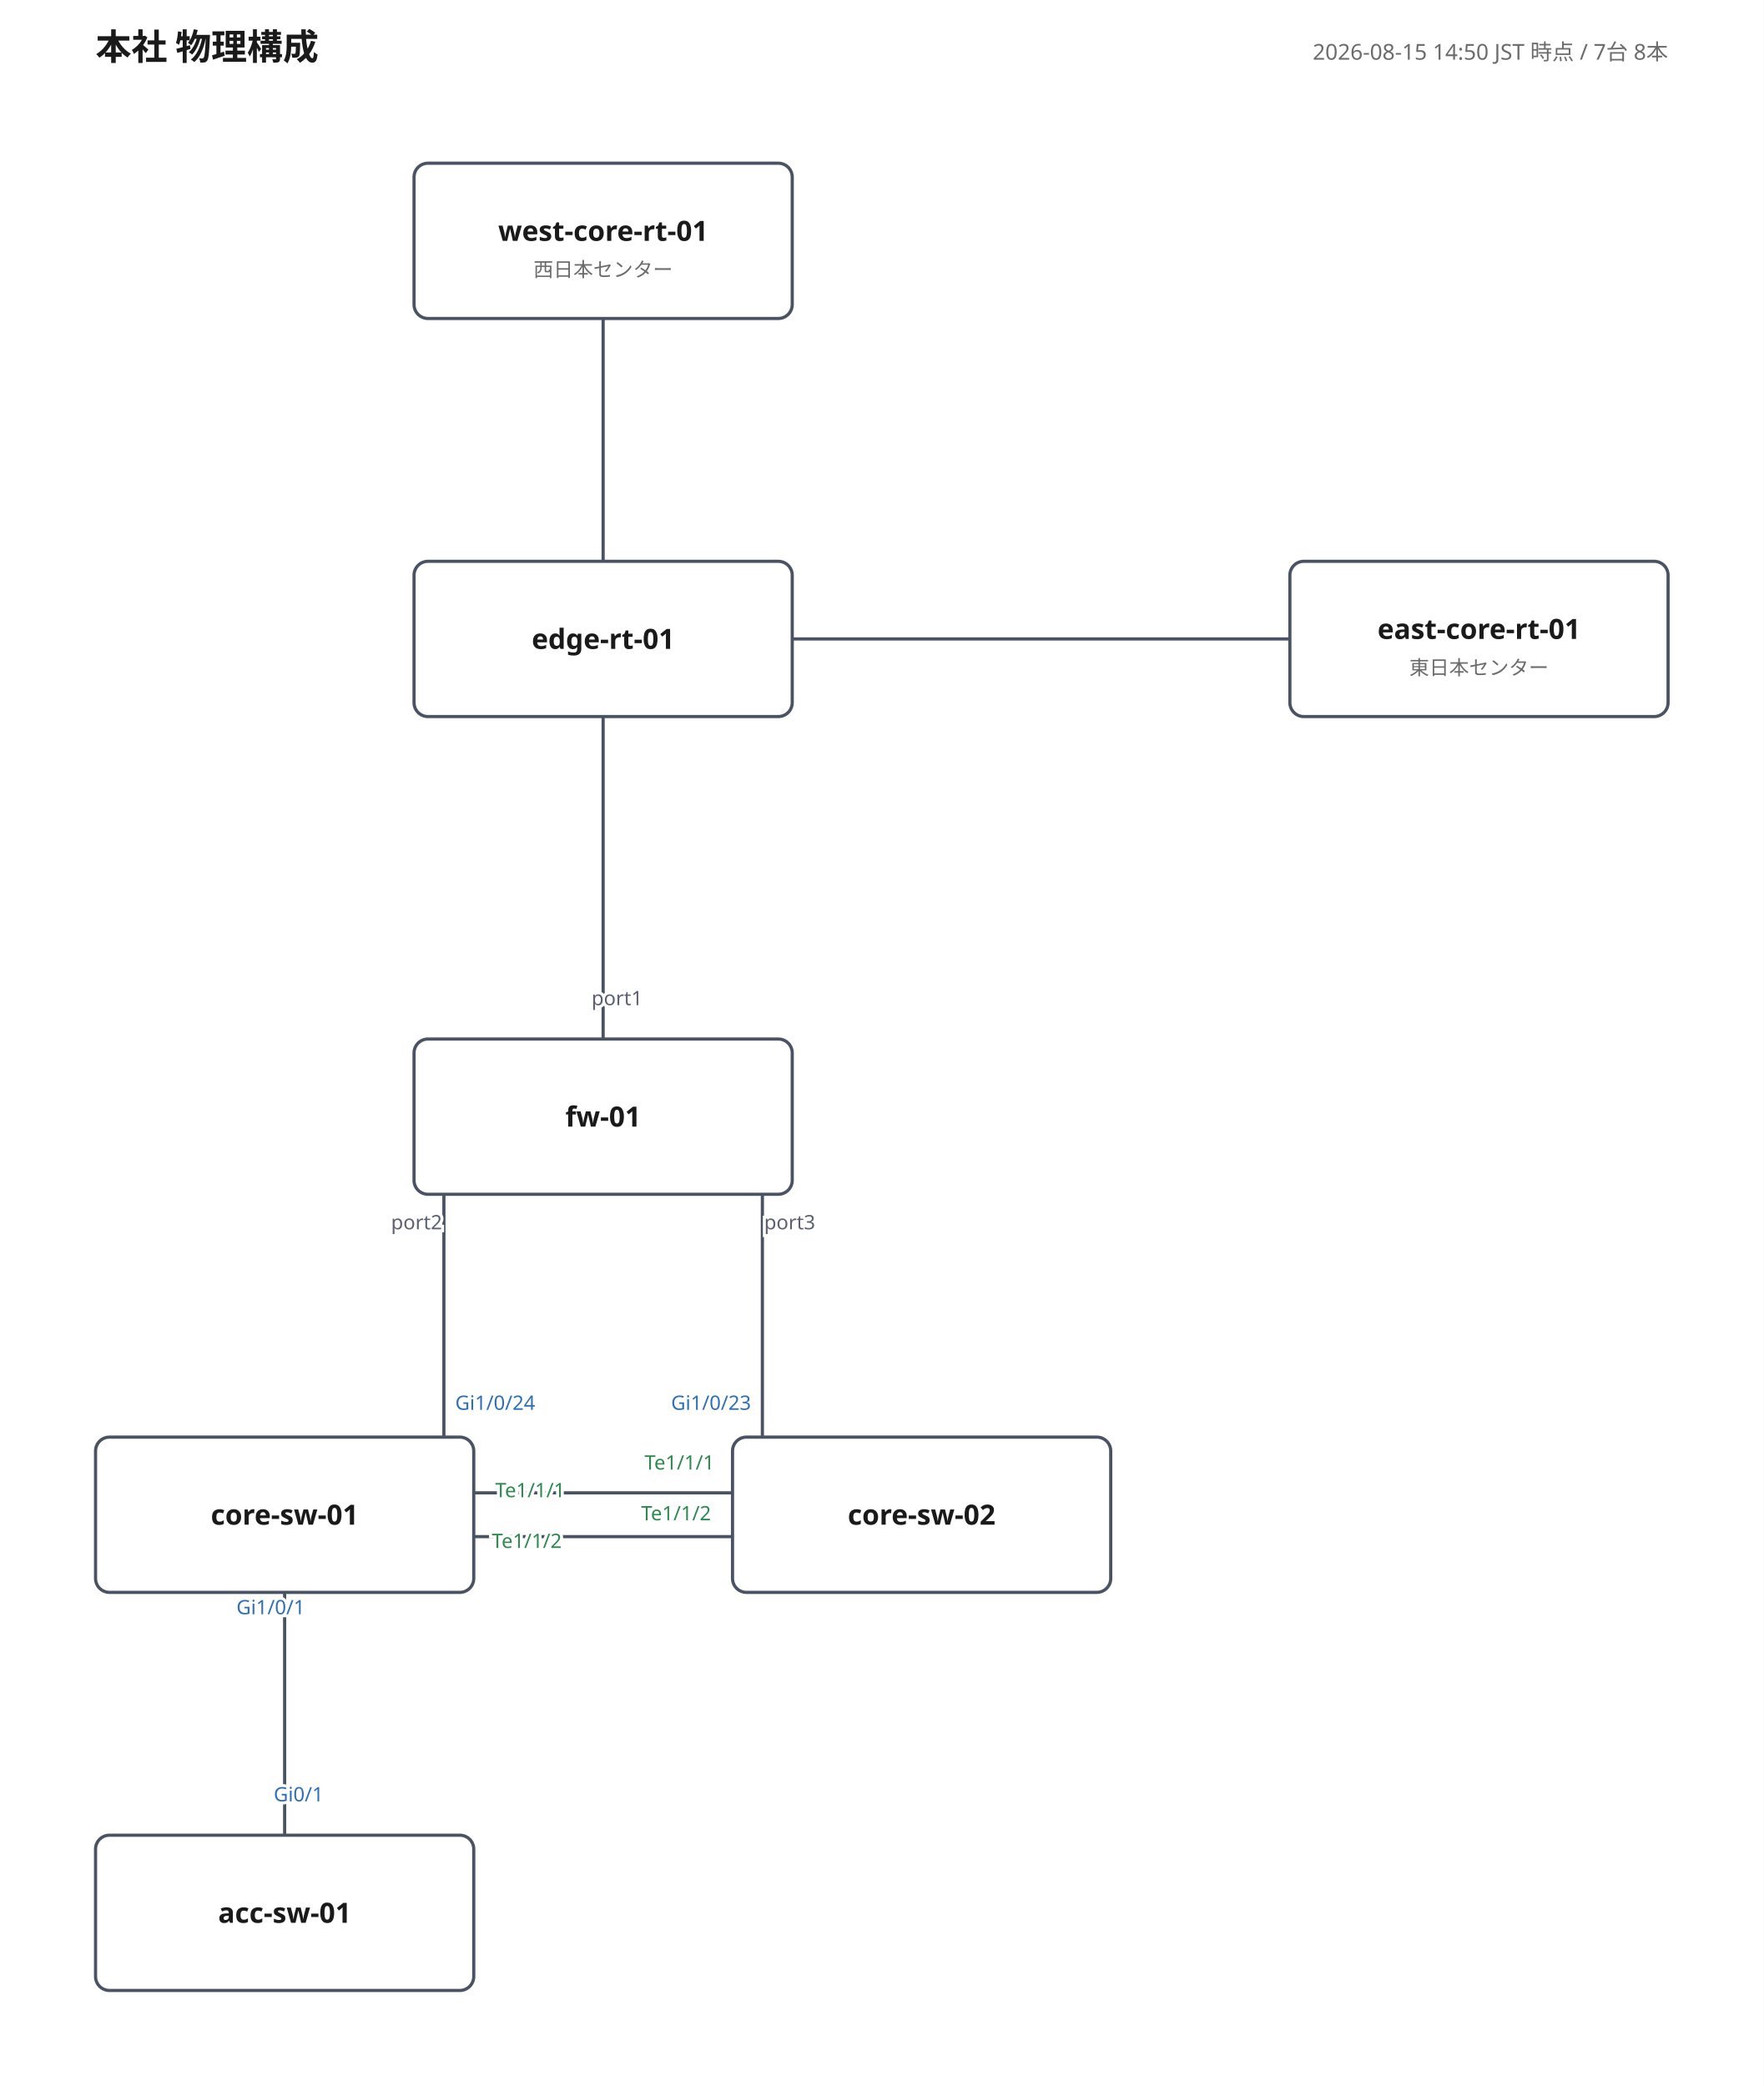
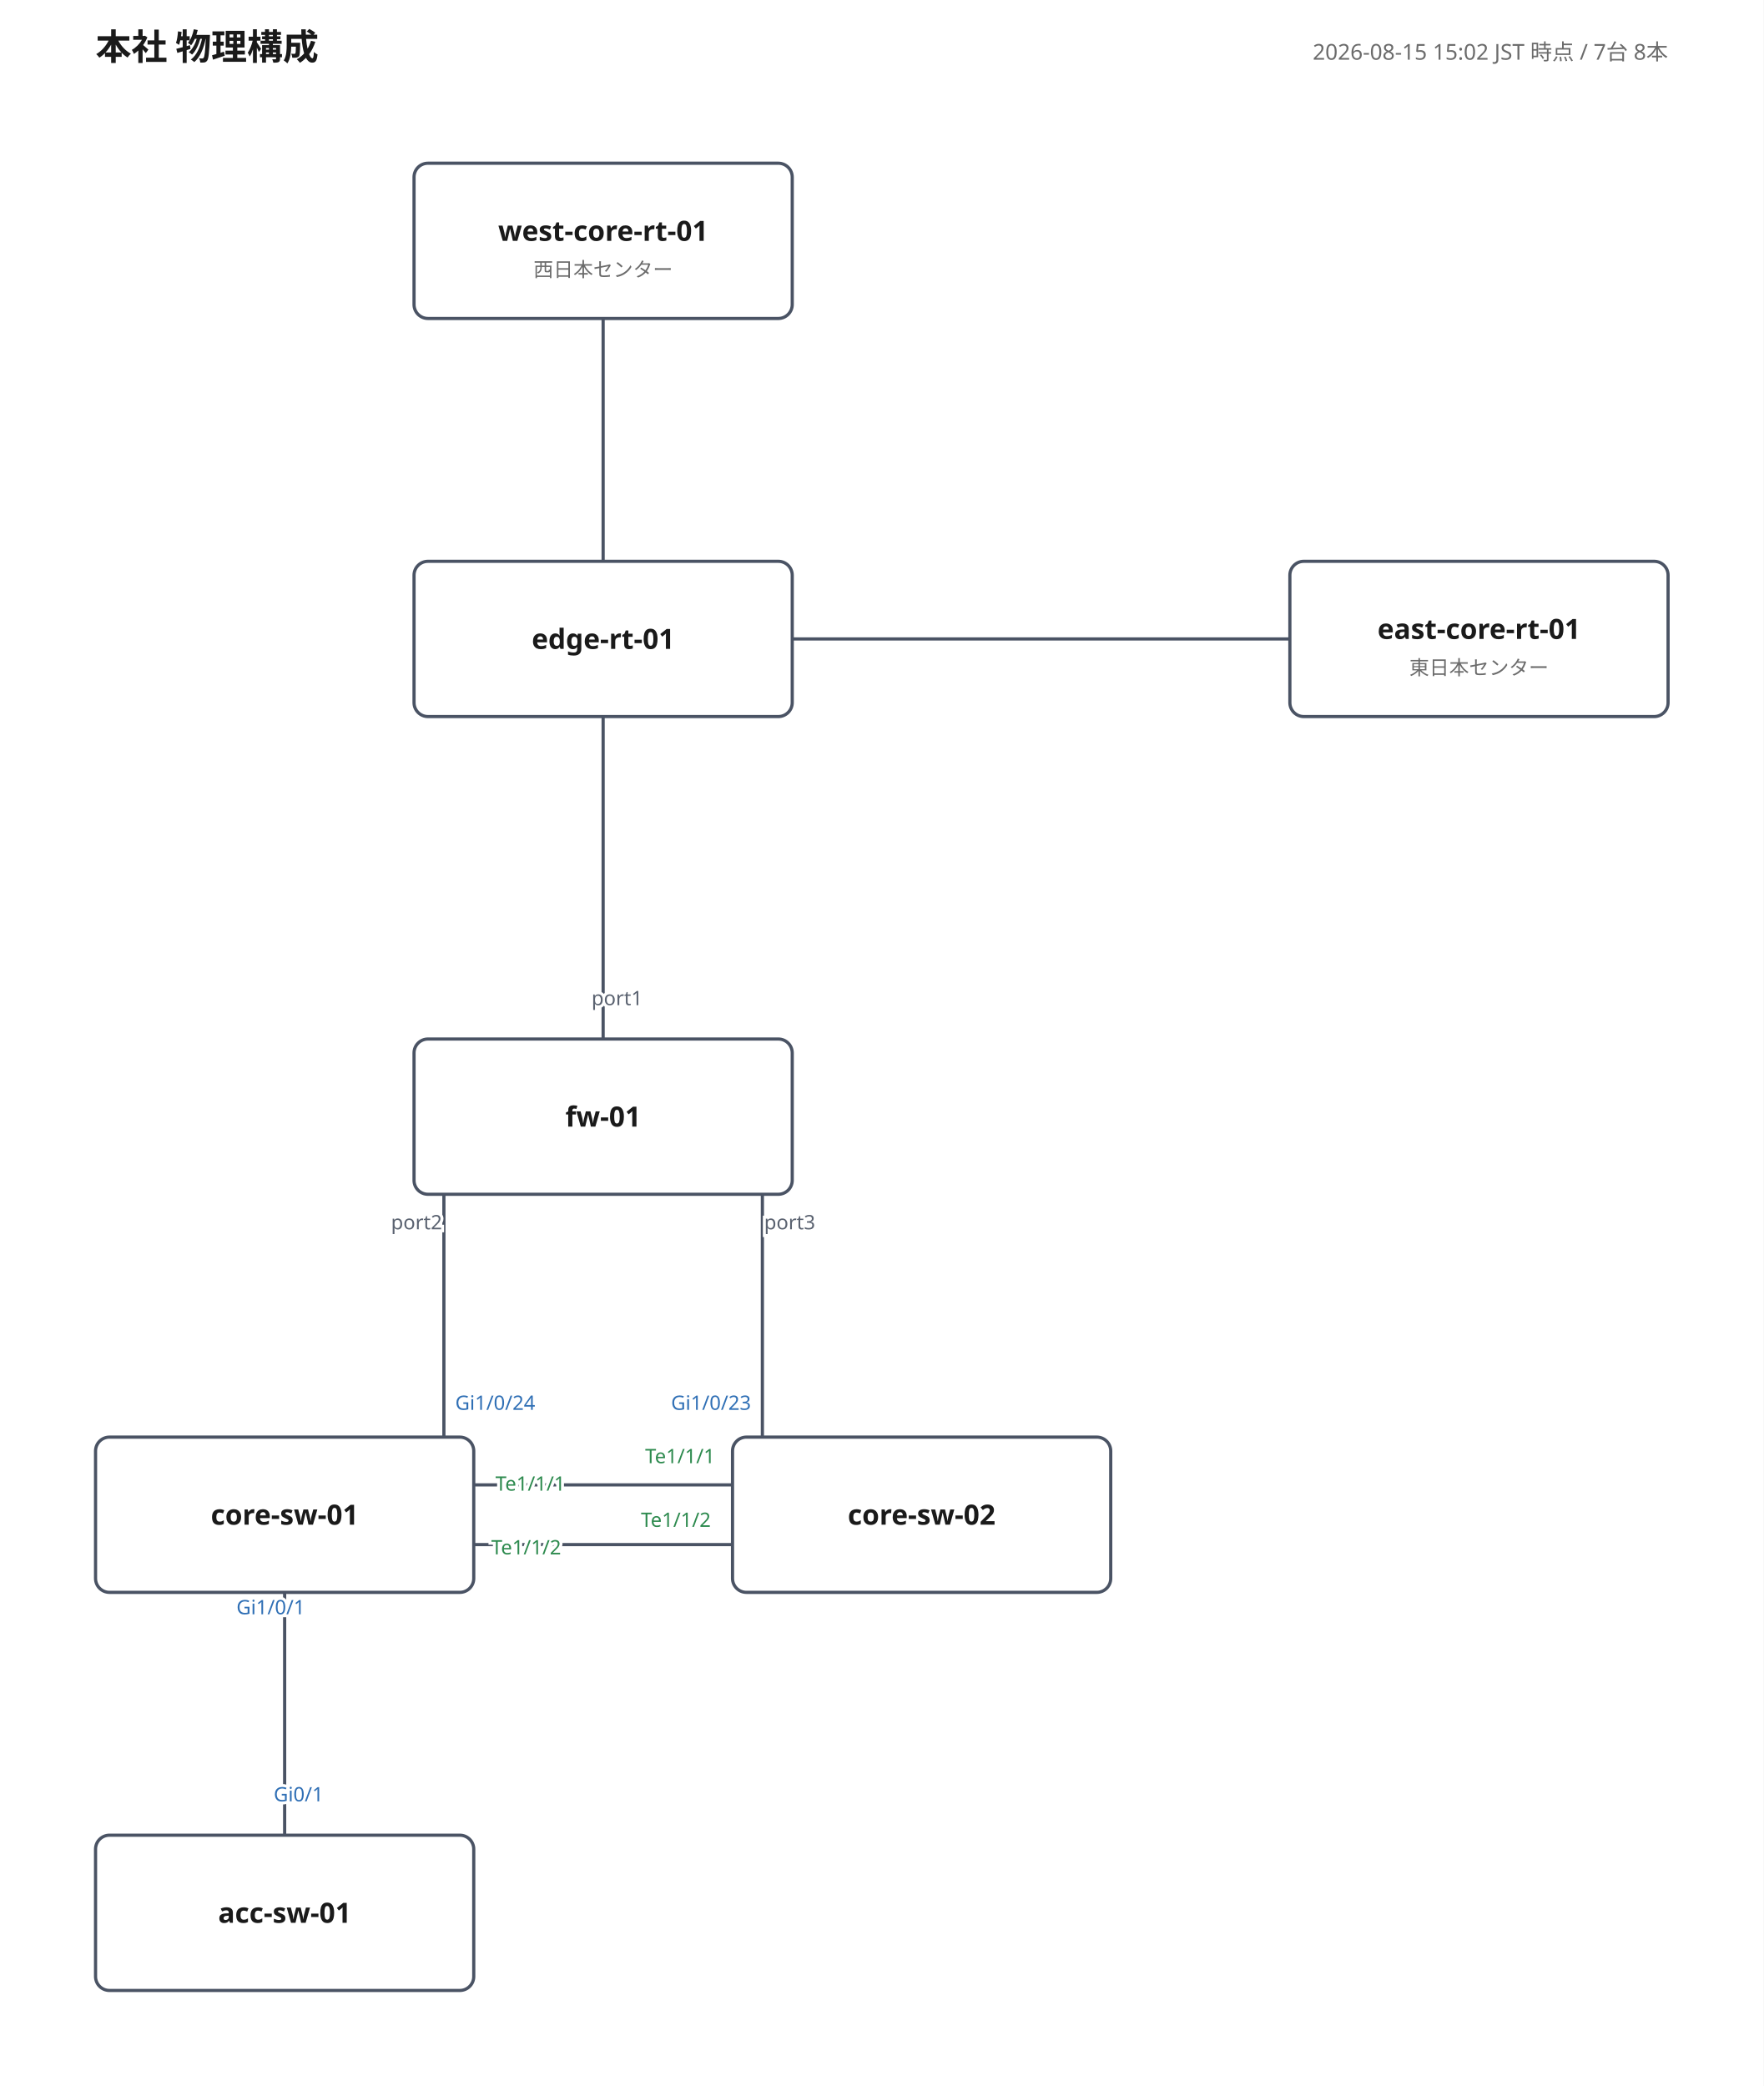
<svg xmlns="http://www.w3.org/2000/svg" width="886" height="1048" viewBox="0 0 886 1048" font-family="'Yu Gothic', 'Hiragino Kaku Gothic ProN', Meiryo, 'Noto Sans JP', sans-serif">
  <rect width="100%" height="100%" fill="#ffffff" />
  <text x="48" y="30" font-size="18" font-weight="700" fill="#1a1a1a">本社 物理構成</text>
-   <text x="838" y="30" font-size="11" fill="#6b6b6b" text-anchor="end">2026-08-15 14:50 JST 時点 / 7台 8本</text>
+   <text x="838" y="30" font-size="11" fill="#6b6b6b" text-anchor="end">2026-08-15 15:02 JST 時点 / 7台 8本</text>
  <polyline points="303,360 303,522" fill="none" stroke="#4a5364" stroke-width="1.6" />
  <text class="port-label" x="296.0" y="371.0" font-size="10" fill="#2f6fb5" text-anchor="middle" paint-order="stroke" stroke="#ffffff" stroke-width="3" />
  <text class="port-label" x="310.0" y="505.0" font-size="10" fill="#5a6270" text-anchor="middle" paint-order="stroke" stroke="#ffffff" stroke-width="3">port1</text>
  <polyline points="223,600 223,722" fill="none" stroke="#4a5364" stroke-width="1.6" />
  <text class="port-label" x="222.1" y="617.6" font-size="10" fill="#5a6270" text-anchor="end" paint-order="stroke" stroke="#ffffff" stroke-width="3">port2</text>
  <text class="port-label" x="228.7" y="708.3" font-size="10" fill="#2f6fb5" text-anchor="start" paint-order="stroke" stroke="#ffffff" stroke-width="3">Gi1/0/24</text>
  <polyline points="383,600 383,722" fill="none" stroke="#4a5364" stroke-width="1.6" />
  <text class="port-label" x="383.9" y="617.6" font-size="10" fill="#5a6270" text-anchor="start" paint-order="stroke" stroke="#ffffff" stroke-width="3">port3</text>
  <text class="port-label" x="377.3" y="708.3" font-size="10" fill="#2f6fb5" text-anchor="end" paint-order="stroke" stroke="#ffffff" stroke-width="3">Gi1/0/23</text>
-   <polyline points="238,750 368,750" fill="none" stroke="#4a5364" stroke-width="1.6" />
-   <text class="port-label" x="248.8" y="752.2" font-size="10" fill="#2d8a4e" text-anchor="start" paint-order="stroke" stroke="#ffffff" stroke-width="3">Te1/1/1</text>
-   <text class="port-label" x="358.9" y="738.3" font-size="10" fill="#2d8a4e" text-anchor="end" paint-order="stroke" stroke="#ffffff" stroke-width="3">Te1/1/1</text>
-   <polyline points="238,772 368,772" fill="none" stroke="#4a5364" stroke-width="1.6" />
-   <text class="port-label" x="247.1" y="777.7" font-size="10" fill="#2d8a4e" text-anchor="start" paint-order="stroke" stroke="#ffffff" stroke-width="3">Te1/1/2</text>
-   <text class="port-label" x="357.2" y="763.8" font-size="10" fill="#2d8a4e" text-anchor="end" paint-order="stroke" stroke="#ffffff" stroke-width="3">Te1/1/2</text>
+   <polyline points="238,746 368,746" fill="none" stroke="#4a5364" stroke-width="1.6" />
+   <text class="port-label" x="248.9" y="748.9" font-size="10" fill="#2d8a4e" text-anchor="start" paint-order="stroke" stroke="#ffffff" stroke-width="3">Te1/1/1</text>
+   <text class="port-label" x="359.2" y="735.1" font-size="10" fill="#2d8a4e" text-anchor="end" paint-order="stroke" stroke="#ffffff" stroke-width="3">Te1/1/1</text>
+   <polyline points="238,776 368,776" fill="none" stroke="#4a5364" stroke-width="1.6" />
+   <text class="port-label" x="246.8" y="780.9" font-size="10" fill="#2d8a4e" text-anchor="start" paint-order="stroke" stroke="#ffffff" stroke-width="3">Te1/1/2</text>
+   <text class="port-label" x="357.1" y="767.1" font-size="10" fill="#2d8a4e" text-anchor="end" paint-order="stroke" stroke="#ffffff" stroke-width="3">Te1/1/2</text>
  <polyline points="143,800 143,922" fill="none" stroke="#4a5364" stroke-width="1.6" />
  <text class="port-label" x="136.0" y="811.0" font-size="10" fill="#2f6fb5" text-anchor="middle" paint-order="stroke" stroke="#ffffff" stroke-width="3">Gi1/0/1</text>
  <text class="port-label" x="150.0" y="905.0" font-size="10" fill="#2f6fb5" text-anchor="middle" paint-order="stroke" stroke="#ffffff" stroke-width="3">Gi0/1</text>
  <polyline points="398,321 648,321" fill="none" stroke="#4a5364" stroke-width="1.6" />
  <text class="port-label" x="408.0" y="325.0" font-size="10" fill="#2f6fb5" text-anchor="start" paint-order="stroke" stroke="#ffffff" stroke-width="3" />
  <text class="port-label" x="638.0" y="311.0" font-size="10" fill="#2f6fb5" text-anchor="end" paint-order="stroke" stroke="#ffffff" stroke-width="3" />
  <polyline points="303,282 303,160" fill="none" stroke="#4a5364" stroke-width="1.6" />
  <text class="port-label" x="310.0" y="265.0" font-size="10" fill="#2f6fb5" text-anchor="middle" paint-order="stroke" stroke="#ffffff" stroke-width="3" />
  <text class="port-label" x="296.0" y="171.0" font-size="10" fill="#2f6fb5" text-anchor="middle" paint-order="stroke" stroke="#ffffff" stroke-width="3" />
  <g>
    <rect x="208" y="282" width="190" height="78" rx="7" fill="#ffffff" stroke="#4a5364" stroke-width="1.6" />
    <text x="303" y="326" font-size="14" font-weight="700" fill="#1a1a1a" text-anchor="middle">edge-rt-01</text>
  </g>
  <g>
    <rect x="648" y="282" width="190" height="78" rx="7" fill="#ffffff" stroke="#4a5364" stroke-width="1.6" />
    <text x="743" y="321" font-size="14" font-weight="700" fill="#1a1a1a" text-anchor="middle">east-core-rt-01</text>
    <text x="743" y="339" font-size="10" fill="#6b6b6b" text-anchor="middle">東日本センター</text>
  </g>
  <g>
    <rect x="208" y="82" width="190" height="78" rx="7" fill="#ffffff" stroke="#4a5364" stroke-width="1.6" />
    <text x="303" y="121" font-size="14" font-weight="700" fill="#1a1a1a" text-anchor="middle">west-core-rt-01</text>
    <text x="303" y="139" font-size="10" fill="#6b6b6b" text-anchor="middle">西日本センター</text>
  </g>
  <g>
    <rect x="208" y="522" width="190" height="78" rx="7" fill="#ffffff" stroke="#4a5364" stroke-width="1.6" />
    <text x="303" y="566" font-size="14" font-weight="700" fill="#1a1a1a" text-anchor="middle">fw-01</text>
  </g>
  <g>
    <rect x="48" y="722" width="190" height="78" rx="7" fill="#ffffff" stroke="#4a5364" stroke-width="1.6" />
    <text x="143" y="766" font-size="14" font-weight="700" fill="#1a1a1a" text-anchor="middle">core-sw-01</text>
  </g>
  <g>
    <rect x="368" y="722" width="190" height="78" rx="7" fill="#ffffff" stroke="#4a5364" stroke-width="1.6" />
    <text x="463" y="766" font-size="14" font-weight="700" fill="#1a1a1a" text-anchor="middle">core-sw-02</text>
  </g>
  <g>
    <rect x="48" y="922" width="190" height="78" rx="7" fill="#ffffff" stroke="#4a5364" stroke-width="1.6" />
    <text x="143" y="966" font-size="14" font-weight="700" fill="#1a1a1a" text-anchor="middle">acc-sw-01</text>
  </g>
</svg>
